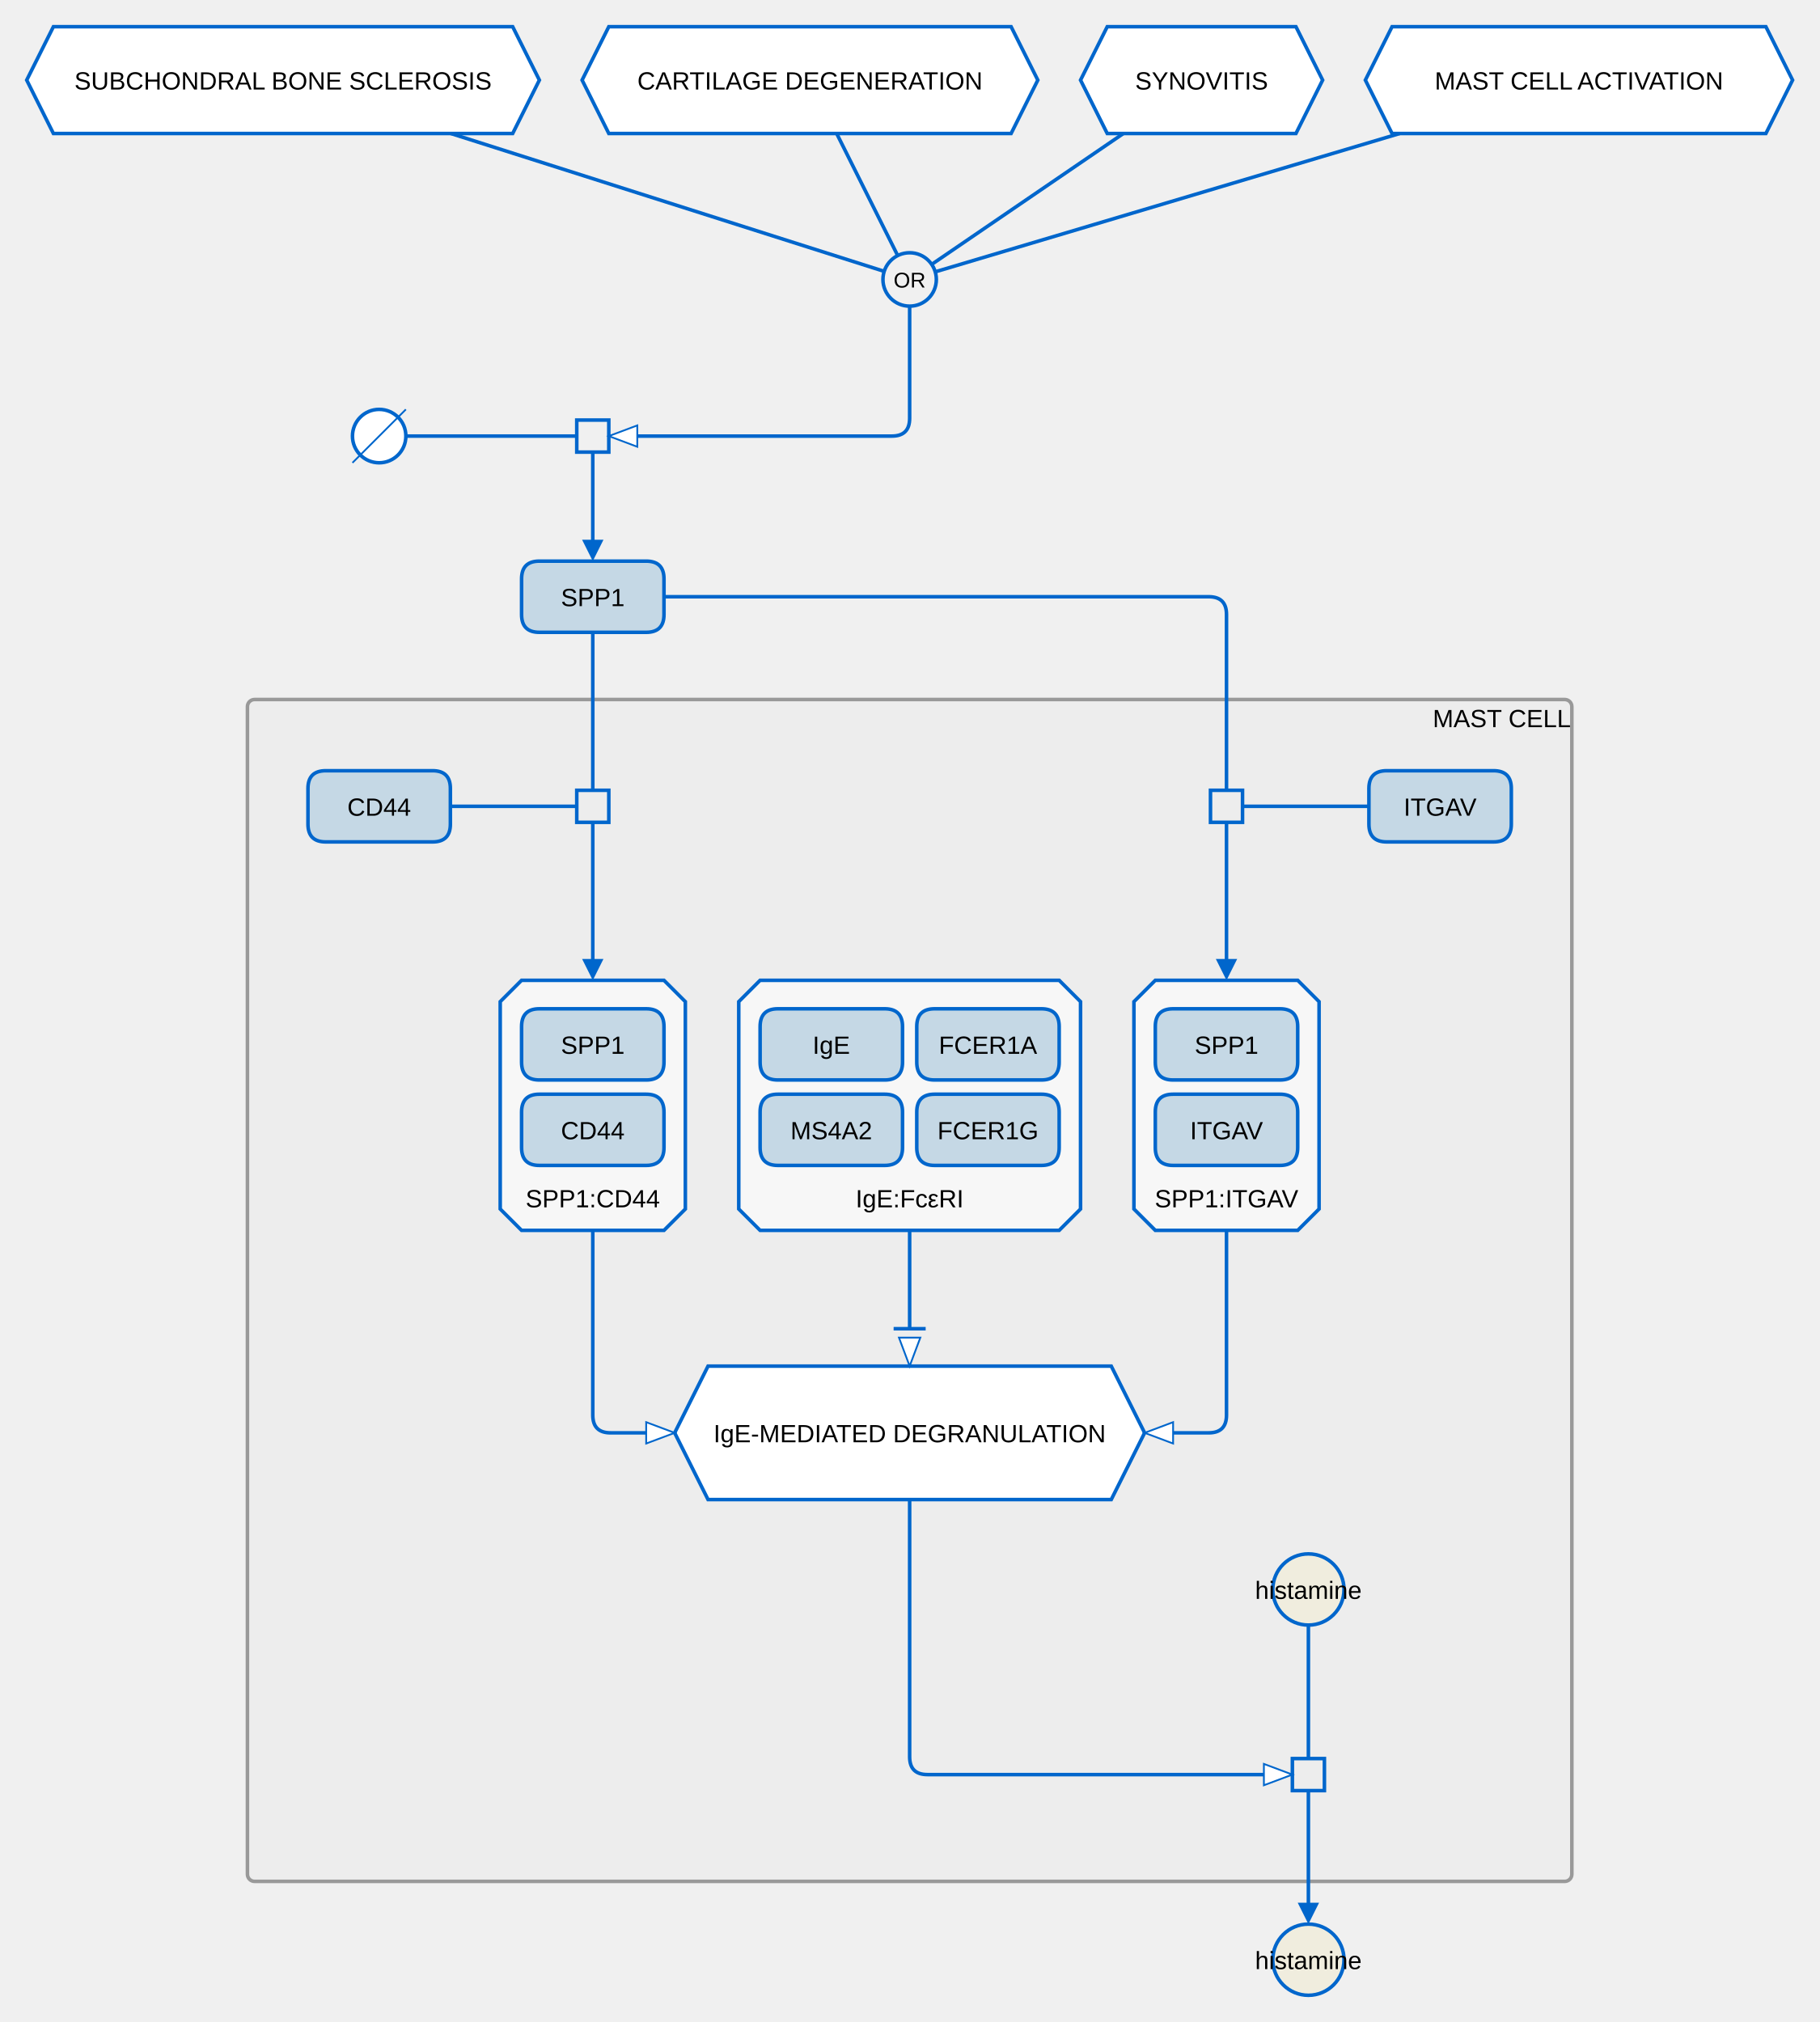
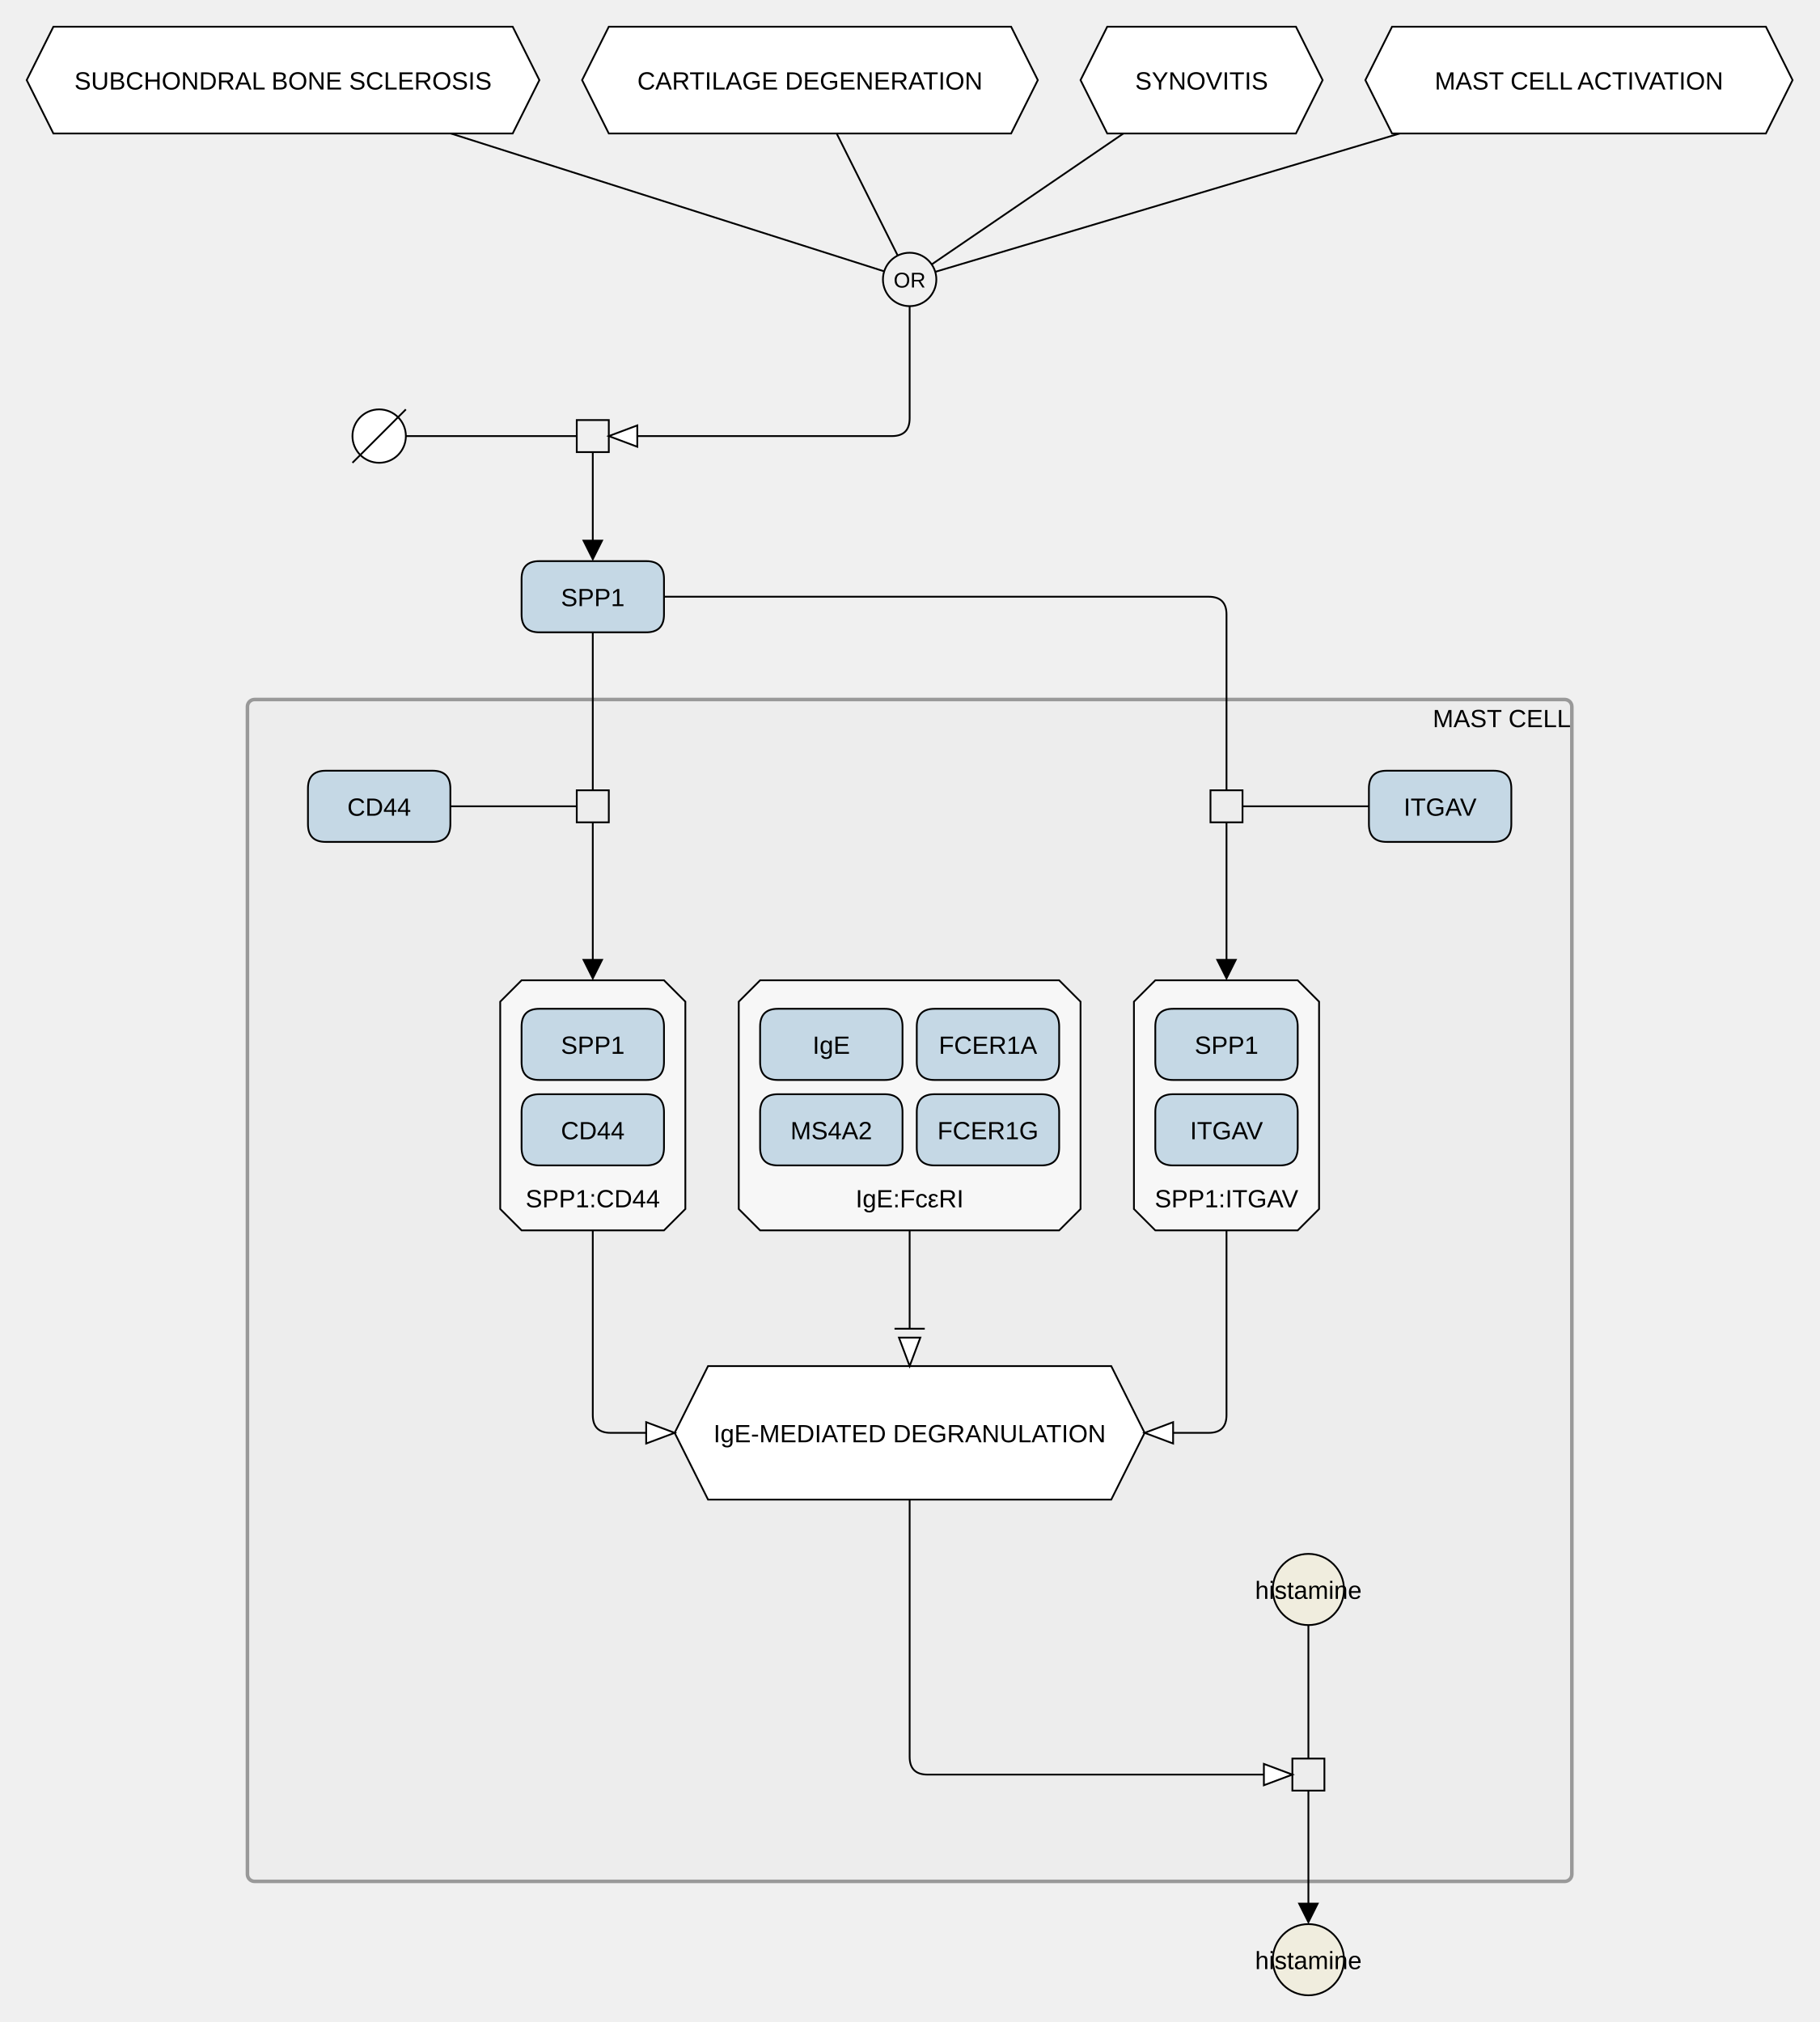
<svg xmlns="http://www.w3.org/2000/svg" width="1022" height="1136" viewBox="0 0 1022 1136" stroke-linecap="butt" stroke-miterlimit="10">
  <g transform="translate(79,189)">
    <path d="M214 136.25 Q214 126.25 224 126.25 L284 126.25 Q294 126.25 294 136.25 L294 156.25 Q294 166.25 284 166.25 L224 166.25 Q214 166.25 214 156.25 Z" fill="#C5D8E5" stroke="none" />
-     <path d="M214 136.25 Q214 126.25 224 126.25 L284 126.25 Q294 126.25 294 136.25 L294 156.25 Q294 166.25 284 166.25 L224 166.25 Q214 166.25 214 156.25 Z" fill="none" stroke="#0066CC" stroke-width="2" />
+     <path d="M214 136.25 Q214 126.25 224 126.25 L284 126.25 Q294 126.25 294 136.25 L294 156.25 Q294 166.25 284 166.25 L224 166.25 Q214 166.25 214 156.25 Z" fill="none" stroke="#000000" />
    <text x="254" y="151.541" text-anchor="middle" font-family="'Dialog', Arial, Helvetica, sans-serif" font-size="14" fill="#000000" stroke="none" xml:space="preserve">SPP1</text>
    <path d="M636 912 C636 900.954 644.954 892 656 892 L656 892 C667.046 892 676 900.954 676 912 L676 912 C676 923.046 667.046 932 656 932 L656 932 C644.954 932 636 923.046 636 912 Z" fill="#F0EDDE" stroke="none" />
-     <path d="M636 912 C636 900.954 644.954 892 656 892 L656 892 C667.046 892 676 900.954 676 912 L676 912 C676 923.046 667.046 932 656 932 L656 932 C644.954 932 636 923.046 636 912 Z" fill="none" stroke="#0066CC" stroke-width="2" />
+     <path d="M636 912 C636 900.954 644.954 892 656 892 L656 892 C667.046 892 676 900.954 676 912 L676 912 C676 923.046 667.046 932 656 932 L656 932 C644.954 932 636 923.046 636 912 Z" fill="none" stroke="#000000" />
    <text x="656" y="917.291" text-anchor="middle" font-family="'Dialog', Arial, Helvetica, sans-serif" font-size="14" fill="#000000" stroke="none" xml:space="preserve">histamine</text>
    <path d="M60 208 C60 205.791 61.791 204 64 204 L800 204 C802.209 204 804 205.791 804 208 L804 864 C804 866.209 802.209 868 800 868 L64 868 C61.791 868 60 866.209 60 864 Z" fill="#999999" fill-opacity="0.031" stroke="none" />
    <path d="M60 208 C60 205.791 61.791 204 64 204 L800 204 C802.209 204 804 205.791 804 208 L804 864 C804 866.209 802.209 868 800 868 L64 868 C61.791 868 60 866.209 60 864 Z" fill="none" stroke="#999999" stroke-width="2" />
    <text x="764.628" y="219.535" text-anchor="middle" font-family="'Dialog', Arial, Helvetica, sans-serif" font-size="14" fill="#000000" stroke="none" xml:space="preserve">MAST CELL</text>
    <path d="M94 254 Q94 244 104 244 L164 244 Q174 244 174 254 L174 274 Q174 284 164 284 L104 284 Q94 284 94 274 Z" fill="#C5D8E5" stroke="none" />
-     <path d="M94 254 Q94 244 104 244 L164 244 Q174 244 174 254 L174 274 Q174 284 164 284 L104 284 Q94 284 94 274 Z" fill="none" stroke="#0066CC" stroke-width="2" />
+     <path d="M94 254 Q94 244 104 244 L164 244 Q174 244 174 254 L174 274 Q174 284 164 284 L104 284 Q94 284 94 274 Z" fill="none" stroke="#000000" />
    <text x="134" y="269.291" text-anchor="middle" font-family="'Dialog', Arial, Helvetica, sans-serif" font-size="14" fill="#000000" stroke="none" xml:space="preserve">CD44</text>
    <path d="M690 254 Q690 244 700 244 L760 244 Q770 244 770 254 L770 274 Q770 284 760 284 L700 284 Q690 284 690 274 Z" fill="#C5D8E5" stroke="none" />
-     <path d="M690 254 Q690 244 700 244 L760 244 Q770 244 770 254 L770 274 Q770 284 760 284 L700 284 Q690 284 690 274 Z" fill="none" stroke="#0066CC" stroke-width="2" />
+     <path d="M690 254 Q690 244 700 244 L760 244 Q770 244 770 254 L770 274 Q770 284 760 284 L700 284 Q690 284 690 274 Z" fill="none" stroke="#000000" />
    <text x="730" y="269.291" text-anchor="middle" font-family="'Dialog', Arial, Helvetica, sans-serif" font-size="14" fill="#000000" stroke="none" xml:space="preserve">ITGAV</text>
-     <path d="M245 255 L263 255 L263 273 L245 273 Z" fill="none" stroke="#0066CC" stroke-width="2" />
-     <path d="M601 255 L619 255 L619 273 L601 273 Z" fill="none" stroke="#0066CC" stroke-width="2" />
+     <path d="M245 255 L263 255 L263 273 L245 273 Z" fill="none" stroke="#000000" />
+     <path d="M601 255 L619 255 L619 273 L601 273 Z" fill="none" stroke="#000000" />
    <path d="M214 361.756 L294 361.756 L306 373.756 L306 490.244 L294 502.244 L214 502.244 L202 490.244 L202 373.756 Z" fill="#F7F7F7" stroke="none" />
-     <path d="M214 361.756 L294 361.756 L306 373.756 L306 490.244 L294 502.244 L214 502.244 L202 490.244 L202 373.756 Z" fill="none" stroke="#0066CC" stroke-width="2" />
+     <path d="M214 361.756 L294 361.756 L306 373.756 L306 490.244 L294 502.244 L214 502.244 L202 490.244 L202 373.756 Z" fill="none" stroke="#000000" />
    <text x="254" y="489.291" text-anchor="middle" font-family="'Dialog', Arial, Helvetica, sans-serif" font-size="14" fill="#000000" stroke="none" xml:space="preserve">SPP1:CD44</text>
    <path d="M214 387.756 Q214 377.756 224 377.756 L284 377.756 Q294 377.756 294 387.756 L294 407.756 Q294 417.756 284 417.756 L224 417.756 Q214 417.756 214 407.756 Z" fill="#C5D8E5" stroke="none" />
-     <path d="M214 387.756 Q214 377.756 224 377.756 L284 377.756 Q294 377.756 294 387.756 L294 407.756 Q294 417.756 284 417.756 L224 417.756 Q214 417.756 214 407.756 Z" fill="none" stroke="#0066CC" stroke-width="2" />
+     <path d="M214 387.756 Q214 377.756 224 377.756 L284 377.756 Q294 377.756 294 387.756 L294 407.756 Q294 417.756 284 417.756 L224 417.756 Q214 417.756 214 407.756 Z" fill="none" stroke="#000000" />
    <text x="254" y="403.047" text-anchor="middle" font-family="'Dialog', Arial, Helvetica, sans-serif" font-size="14" fill="#000000" stroke="none" xml:space="preserve">SPP1</text>
    <path d="M214 435.756 Q214 425.756 224 425.756 L284 425.756 Q294 425.756 294 435.756 L294 455.756 Q294 465.756 284 465.756 L224 465.756 Q214 465.756 214 455.756 Z" fill="#C5D8E5" stroke="none" />
-     <path d="M214 435.756 Q214 425.756 224 425.756 L284 425.756 Q294 425.756 294 435.756 L294 455.756 Q294 465.756 284 465.756 L224 465.756 Q214 465.756 214 455.756 Z" fill="none" stroke="#0066CC" stroke-width="2" />
+     <path d="M214 435.756 Q214 425.756 224 425.756 L284 425.756 Q294 425.756 294 435.756 L294 455.756 Q294 465.756 284 465.756 L224 465.756 Q214 465.756 214 455.756 Z" fill="none" stroke="#000000" />
    <text x="254" y="451.047" text-anchor="middle" font-family="'Dialog', Arial, Helvetica, sans-serif" font-size="14" fill="#000000" stroke="none" xml:space="preserve">CD44</text>
    <path d="M348 361.756 L516 361.756 L528 373.756 L528 490.244 L516 502.244 L348 502.244 L336 490.244 L336 373.756 Z" fill="#F7F7F7" stroke="none" />
-     <path d="M348 361.756 L516 361.756 L528 373.756 L528 490.244 L516 502.244 L348 502.244 L336 490.244 L336 373.756 Z" fill="none" stroke="#0066CC" stroke-width="2" />
+     <path d="M348 361.756 L516 361.756 L528 373.756 L528 490.244 L516 502.244 L348 502.244 L336 490.244 L336 373.756 Z" fill="none" stroke="#000000" />
    <text x="432" y="489.291" text-anchor="middle" font-family="'Dialog', Arial, Helvetica, sans-serif" font-size="14" fill="#000000" stroke="none" xml:space="preserve">IgE:FcεRI</text>
    <path d="M348 387.756 Q348 377.756 358 377.756 L418 377.756 Q428 377.756 428 387.756 L428 407.756 Q428 417.756 418 417.756 L358 417.756 Q348 417.756 348 407.756 Z" fill="#C5D8E5" stroke="none" />
-     <path d="M348 387.756 Q348 377.756 358 377.756 L418 377.756 Q428 377.756 428 387.756 L428 407.756 Q428 417.756 418 417.756 L358 417.756 Q348 417.756 348 407.756 Z" fill="none" stroke="#0066CC" stroke-width="2" />
+     <path d="M348 387.756 Q348 377.756 358 377.756 L418 377.756 Q428 377.756 428 387.756 L428 407.756 Q428 417.756 418 417.756 L358 417.756 Q348 417.756 348 407.756 Z" fill="none" stroke="#000000" />
    <text x="388" y="403.047" text-anchor="middle" font-family="'Dialog', Arial, Helvetica, sans-serif" font-size="14" fill="#000000" stroke="none" xml:space="preserve">IgE</text>
    <path d="M436 387.756 Q436 377.756 446 377.756 L506 377.756 Q516 377.756 516 387.756 L516 407.756 Q516 417.756 506 417.756 L446 417.756 Q436 417.756 436 407.756 Z" fill="#C5D8E5" stroke="none" />
-     <path d="M436 387.756 Q436 377.756 446 377.756 L506 377.756 Q516 377.756 516 387.756 L516 407.756 Q516 417.756 506 417.756 L446 417.756 Q436 417.756 436 407.756 Z" fill="none" stroke="#0066CC" stroke-width="2" />
+     <path d="M436 387.756 Q436 377.756 446 377.756 L506 377.756 Q516 377.756 516 387.756 L516 407.756 Q516 417.756 506 417.756 L446 417.756 Q436 417.756 436 407.756 Z" fill="none" stroke="#000000" />
    <text x="476" y="403.047" text-anchor="middle" font-family="'Dialog', Arial, Helvetica, sans-serif" font-size="14" fill="#000000" stroke="none" xml:space="preserve">FCER1A</text>
    <path d="M348 435.756 Q348 425.756 358 425.756 L418 425.756 Q428 425.756 428 435.756 L428 455.756 Q428 465.756 418 465.756 L358 465.756 Q348 465.756 348 455.756 Z" fill="#C5D8E5" stroke="none" />
-     <path d="M348 435.756 Q348 425.756 358 425.756 L418 425.756 Q428 425.756 428 435.756 L428 455.756 Q428 465.756 418 465.756 L358 465.756 Q348 465.756 348 455.756 Z" fill="none" stroke="#0066CC" stroke-width="2" />
+     <path d="M348 435.756 Q348 425.756 358 425.756 L418 425.756 Q428 425.756 428 435.756 L428 455.756 Q428 465.756 418 465.756 L358 465.756 Q348 465.756 348 455.756 Z" fill="none" stroke="#000000" />
    <text x="388" y="451.047" text-anchor="middle" font-family="'Dialog', Arial, Helvetica, sans-serif" font-size="14" fill="#000000" stroke="none" xml:space="preserve">MS4A2</text>
    <path d="M436 435.756 Q436 425.756 446 425.756 L506 425.756 Q516 425.756 516 435.756 L516 455.756 Q516 465.756 506 465.756 L446 465.756 Q436 465.756 436 455.756 Z" fill="#C5D8E5" stroke="none" />
-     <path d="M436 435.756 Q436 425.756 446 425.756 L506 425.756 Q516 425.756 516 435.756 L516 455.756 Q516 465.756 506 465.756 L446 465.756 Q436 465.756 436 455.756 Z" fill="none" stroke="#0066CC" stroke-width="2" />
+     <path d="M436 435.756 Q436 425.756 446 425.756 L506 425.756 Q516 425.756 516 435.756 L516 455.756 Q516 465.756 506 465.756 L446 465.756 Q436 465.756 436 455.756 Z" fill="none" stroke="#000000" />
    <text x="476" y="451.047" text-anchor="middle" font-family="'Dialog', Arial, Helvetica, sans-serif" font-size="14" fill="#000000" stroke="none" xml:space="preserve">FCER1G</text>
    <path d="M570 361.756 L650 361.756 L662 373.756 L662 490.244 L650 502.244 L570 502.244 L558 490.244 L558 373.756 Z" fill="#F7F7F7" stroke="none" />
-     <path d="M570 361.756 L650 361.756 L662 373.756 L662 490.244 L650 502.244 L570 502.244 L558 490.244 L558 373.756 Z" fill="none" stroke="#0066CC" stroke-width="2" />
+     <path d="M570 361.756 L650 361.756 L662 373.756 L662 490.244 L650 502.244 L570 502.244 L558 490.244 L558 373.756 Z" fill="none" stroke="#000000" />
    <text x="610" y="489.291" text-anchor="middle" font-family="'Dialog', Arial, Helvetica, sans-serif" font-size="14" fill="#000000" stroke="none" xml:space="preserve">SPP1:ITGAV</text>
    <path d="M570 387.756 Q570 377.756 580 377.756 L640 377.756 Q650 377.756 650 387.756 L650 407.756 Q650 417.756 640 417.756 L580 417.756 Q570 417.756 570 407.756 Z" fill="#C5D8E5" stroke="none" />
-     <path d="M570 387.756 Q570 377.756 580 377.756 L640 377.756 Q650 377.756 650 387.756 L650 407.756 Q650 417.756 640 417.756 L580 417.756 Q570 417.756 570 407.756 Z" fill="none" stroke="#0066CC" stroke-width="2" />
+     <path d="M570 387.756 Q570 377.756 580 377.756 L640 377.756 Q650 377.756 650 387.756 L650 407.756 Q650 417.756 640 417.756 L580 417.756 Q570 417.756 570 407.756 Z" fill="none" stroke="#000000" />
    <text x="610" y="403.047" text-anchor="middle" font-family="'Dialog', Arial, Helvetica, sans-serif" font-size="14" fill="#000000" stroke="none" xml:space="preserve">SPP1</text>
    <path d="M570 435.756 Q570 425.756 580 425.756 L640 425.756 Q650 425.756 650 435.756 L650 455.756 Q650 465.756 640 465.756 L580 465.756 Q570 465.756 570 455.756 Z" fill="#C5D8E5" stroke="none" />
-     <path d="M570 435.756 Q570 425.756 580 425.756 L640 425.756 Q650 425.756 650 435.756 L650 455.756 Q650 465.756 640 465.756 L580 465.756 Q570 465.756 570 455.756 Z" fill="none" stroke="#0066CC" stroke-width="2" />
+     <path d="M570 435.756 Q570 425.756 580 425.756 L640 425.756 Q650 425.756 650 435.756 L650 455.756 Q650 465.756 640 465.756 L580 465.756 Q570 465.756 570 455.756 Z" fill="none" stroke="#000000" />
    <text x="610" y="451.047" text-anchor="middle" font-family="'Dialog', Arial, Helvetica, sans-serif" font-size="14" fill="#000000" stroke="none" xml:space="preserve">ITGAV</text>
    <path d="M318.75 578.5 L545.25 578.5 L564 616 L545.25 653.5 L318.75 653.5 L300 616 Z" fill="#FFFFFF" stroke="none" />
-     <path d="M318.75 578.5 L545.25 578.5 L564 616 L545.25 653.5 L318.75 653.5 L300 616 Z" fill="none" stroke="#0066CC" stroke-width="2" />
+     <path d="M318.75 578.5 L545.25 578.5 L564 616 L545.25 653.5 L318.75 653.5 L300 616 Z" fill="none" stroke="#000000" />
    <text x="432" y="621.291" text-anchor="middle" font-family="'Dialog', Arial, Helvetica, sans-serif" font-size="14" fill="#000000" stroke="none" xml:space="preserve">IgE-MEDIATED DEGRANULATION</text>
    <path d="M636 704 C636 692.954 644.954 684 656 684 L656 684 C667.046 684 676 692.954 676 704 L676 704 C676 715.046 667.046 724 656 724 L656 724 C644.954 724 636 715.046 636 704 Z" fill="#F0EDDE" stroke="none" />
-     <path d="M636 704 C636 692.954 644.954 684 656 684 L656 684 C667.046 684 676 692.954 676 704 L676 704 C676 715.046 667.046 724 656 724 L656 724 C644.954 724 636 715.046 636 704 Z" fill="none" stroke="#0066CC" stroke-width="2" />
+     <path d="M636 704 C636 692.954 644.954 684 656 684 L656 684 C667.046 684 676 692.954 676 704 L676 704 C676 715.046 667.046 724 656 724 L656 724 C644.954 724 636 715.046 636 704 Z" fill="none" stroke="#000000" />
    <text x="656" y="709.291" text-anchor="middle" font-family="'Dialog', Arial, Helvetica, sans-serif" font-size="14" fill="#000000" stroke="none" xml:space="preserve">histamine</text>
-     <path d="M647 799 L665 799 L665 817 L647 817 Z" fill="none" stroke="#0066CC" stroke-width="2" />
+     <path d="M647 799 L665 799 L665 817 L647 817 Z" fill="none" stroke="#000000" />
    <path d="M119 56 C119 47.715 125.716 41 134 41 L134 41 C142.285 41 149 47.715 149 56 L149 56 C149 64.284 142.285 71 134 71 L134 71 C125.716 71 119 64.284 119 56 Z" fill="#FFFFFF" stroke="none" />
-     <path d="M119 56 C119 47.715 125.716 41 134 41 L134 41 C142.285 41 149 47.715 149 56 L149 56 C149 64.284 142.285 71 134 71 L134 71 C125.716 71 119 64.284 119 56 Z" fill="none" stroke="#0066CC" stroke-width="2" />
-     <path d="M119 71 L149 41" fill="none" stroke="#0066CC" />
-     <path d="M254 166.25 L254 255" fill="none" stroke="#0066CC" stroke-width="2" />
-     <path d="M294 146.25 L600 146.25 Q610 146.25 610 156.25 L610 255" fill="none" stroke="#0066CC" stroke-width="2" />
-     <path d="M174 264 L245 264" fill="none" stroke="#0066CC" stroke-width="2" />
-     <path d="M690 264 L619 264" fill="none" stroke="#0066CC" stroke-width="2" />
-     <path d="M254 273 L254 350.756" fill="none" stroke="#0066CC" stroke-width="2" />
-     <path d="M254 361.756 L248 349.756 L260 349.756 Z" fill="#0066CC" stroke="none" />
-     <path d="M610 273 L610 350.756" fill="none" stroke="#0066CC" stroke-width="2" />
-     <path d="M610 361.756 L604 349.756 L616 349.756 Z" fill="#0066CC" stroke="none" />
-     <path d="M254 502.244 L254 606 Q254 616 264 616 L285 616" fill="none" stroke="#0066CC" stroke-width="2" />
-     <path d="M300 616 L284 622 L284 610 Z" fill="white" stroke="#0066CC" />
-     <path d="M610 502.244 L610 606 Q610 616 600 616 L579 616" fill="none" stroke="#0066CC" stroke-width="2" />
-     <path d="M564 616 L580 610 L580 622 Z" fill="white" stroke="#0066CC" />
-     <path d="M432 502.244 L432 557.5" fill="none" stroke="#0066CC" stroke-width="2" />
-     <path d="M432 578.5 L426 562.5 L438 562.5 Z" fill="white" stroke="#0066CC" />
-     <path d="M440 557.5 L424 557.5" fill="none" stroke="#0066CC" stroke-width="2" stroke-linecap="square" />
-     <path d="M432 653.5 L432 798 Q432 808 442 808 L632 808" fill="none" stroke="#0066CC" stroke-width="2" />
-     <path d="M647 808 L631 814 L631 802 Z" fill="white" stroke="#0066CC" />
-     <path d="M656 724 L656 799" fill="none" stroke="#0066CC" stroke-width="2" />
-     <path d="M656 817 L656 881" fill="none" stroke="#0066CC" stroke-width="2" />
-     <path d="M656 892 L650 880 L662 880 Z" fill="#0066CC" stroke="none" />
-     <path d="M245 47 L263 47 L263 65 L245 65 Z" fill="none" stroke="#0066CC" stroke-width="2" />
-     <path d="M417 -32 C417 -40.285 423.716 -47 432 -47 L432 -47 C440.284 -47 447 -40.285 447 -32 L447 -32 C447 -23.715 440.284 -17 432 -17 L432 -17 C423.716 -17 417 -23.715 417 -32 Z" fill="none" stroke="#0066CC" stroke-width="2" />
+     <path d="M119 56 C119 47.715 125.716 41 134 41 L134 41 C142.285 41 149 47.715 149 56 L149 56 C149 64.284 142.285 71 134 71 L134 71 C125.716 71 119 64.284 119 56 Z" fill="none" stroke="#000000" />
+     <path d="M119 71 L149 41" fill="none" stroke="#000000" />
+     <path d="M254 166.25 L254 255" fill="none" stroke="#000000" />
+     <path d="M294 146.25 L600 146.25 Q610 146.25 610 156.25 L610 255" fill="none" stroke="#000000" />
+     <path d="M174 264 L245 264" fill="none" stroke="#000000" />
+     <path d="M690 264 L619 264" fill="none" stroke="#000000" />
+     <path d="M254 273 L254 350.756" fill="none" stroke="#000000" />
+     <path d="M254 361.756 L248 349.756 L260 349.756 Z" fill="#000000" stroke="none" />
+     <path d="M610 273 L610 350.756" fill="none" stroke="#000000" />
+     <path d="M610 361.756 L604 349.756 L616 349.756 Z" fill="#000000" stroke="none" />
+     <path d="M254 502.244 L254 606 Q254 616 264 616 L285 616" fill="none" stroke="#000000" />
+     <path d="M300 616 L284 622 L284 610 Z" fill="white" stroke="#000000" />
+     <path d="M610 502.244 L610 606 Q610 616 600 616 L579 616" fill="none" stroke="#000000" />
+     <path d="M564 616 L580 610 L580 622 Z" fill="white" stroke="#000000" />
+     <path d="M432 502.244 L432 557.5" fill="none" stroke="#000000" />
+     <path d="M432 578.5 L426 562.5 L438 562.5 Z" fill="white" stroke="#000000" />
+     <path d="M440 557.5 L424 557.5" fill="none" stroke="#000000" stroke-linecap="square" />
+     <path d="M432 653.5 L432 798 Q432 808 442 808 L632 808" fill="none" stroke="#000000" />
+     <path d="M647 808 L631 814 L631 802 Z" fill="white" stroke="#000000" />
+     <path d="M656 724 L656 799" fill="none" stroke="#000000" />
+     <path d="M656 817 L656 881" fill="none" stroke="#000000" />
+     <path d="M656 892 L650 880 L662 880 Z" fill="#000000" stroke="none" />
+     <path d="M245 47 L263 47 L263 65 L245 65 Z" fill="none" stroke="#000000" />
+     <path d="M417 -32 C417 -40.285 423.716 -47 432 -47 L432 -47 C440.284 -47 447 -40.285 447 -32 L447 -32 C447 -23.715 440.284 -17 432 -17 L432 -17 C423.716 -17 417 -23.715 417 -32 Z" fill="none" stroke="#000000" />
    <text x="432" y="-27.465" text-anchor="middle" font-family="'Dialog', Arial, Helvetica, sans-serif" font-size="12" fill="#000000" stroke="none" xml:space="preserve">OR</text>
    <path d="M-49 -174 L209 -174 L224 -144 L209 -114 L-49 -114 L-64 -144 Z" fill="#FFFFFF" stroke="none" />
-     <path d="M-49 -174 L209 -174 L224 -144 L209 -114 L-49 -114 L-64 -144 Z" fill="none" stroke="#0066CC" stroke-width="2" />
+     <path d="M-49 -174 L209 -174 L224 -144 L209 -114 L-49 -114 L-64 -144 Z" fill="none" stroke="#000000" />
    <text x="80" y="-138.709" text-anchor="middle" font-family="'Dialog', Arial, Helvetica, sans-serif" font-size="14" fill="#000000" stroke="none" xml:space="preserve">SUBCHONDRAL BONE SCLEROSIS</text>
    <path d="M263 -174 L489 -174 L504 -144 L489 -114 L263 -114 L248 -144 Z" fill="#FFFFFF" stroke="none" />
-     <path d="M263 -174 L489 -174 L504 -144 L489 -114 L263 -114 L248 -144 Z" fill="none" stroke="#0066CC" stroke-width="2" />
+     <path d="M263 -174 L489 -174 L504 -144 L489 -114 L263 -114 L248 -144 Z" fill="none" stroke="#000000" />
    <text x="376" y="-138.709" text-anchor="middle" font-family="'Dialog', Arial, Helvetica, sans-serif" font-size="14" fill="#000000" stroke="none" xml:space="preserve">CARTILAGE DEGENERATION</text>
-     <path d="M174.286 -114 L417.772 -36.527" fill="none" stroke="#0066CC" stroke-width="2" />
+     <path d="M174.286 -114 L417.772 -36.527" fill="none" stroke="#000000" />
    <path d="M543 -174 L649 -174 L664 -144 L649 -114 L543 -114 L528 -144 Z" fill="#FFFFFF" stroke="none" />
-     <path d="M543 -174 L649 -174 L664 -144 L649 -114 L543 -114 L528 -144 Z" fill="none" stroke="#0066CC" stroke-width="2" />
+     <path d="M543 -174 L649 -174 L664 -144 L649 -114 L543 -114 L528 -144 Z" fill="none" stroke="#000000" />
    <text x="596" y="-138.709" text-anchor="middle" font-family="'Dialog', Arial, Helvetica, sans-serif" font-size="14" fill="#000000" stroke="none" xml:space="preserve">SYNOVITIS</text>
-     <path d="M391 -114 L425.318 -45.364" fill="none" stroke="#0066CC" stroke-width="2" />
+     <path d="M391 -114 L425.318 -45.364" fill="none" stroke="#000000" />
    <path d="M703 -174 L913 -174 L928 -144 L913 -114 L703 -114 L688 -144 Z" fill="#FFFFFF" stroke="none" />
-     <path d="M703 -174 L913 -174 L928 -144 L913 -114 L703 -114 L688 -144 Z" fill="none" stroke="#0066CC" stroke-width="2" />
+     <path d="M703 -174 L913 -174 L928 -144 L913 -114 L703 -114 L688 -144 Z" fill="none" stroke="#000000" />
    <text x="808" y="-138.709" text-anchor="middle" font-family="'Dialog', Arial, Helvetica, sans-serif" font-size="14" fill="#000000" stroke="none" xml:space="preserve">MAST CELL ACTIVATION</text>
-     <path d="M552.071 -114 L444.382 -40.456" fill="none" stroke="#0066CC" stroke-width="2" />
-     <path d="M707.286 -114 L446.31 -36.263" fill="none" stroke="#0066CC" stroke-width="2" />
-     <path d="M432 -17 L432 46 Q432 56 422 56 L278 56" fill="none" stroke="#0066CC" stroke-width="2" />
-     <path d="M263 56 L279 50 L279 62 Z" fill="white" stroke="#0066CC" />
-     <path d="M149 56 L245 56" fill="none" stroke="#0066CC" stroke-width="2" />
-     <path d="M254 65 L254 115.25" fill="none" stroke="#0066CC" stroke-width="2" />
-     <path d="M254 126.25 L248 114.25 L260 114.25 Z" fill="#0066CC" stroke="none" />
+     <path d="M552.071 -114 L444.382 -40.456" fill="none" stroke="#000000" />
+     <path d="M707.286 -114 L446.31 -36.263" fill="none" stroke="#000000" />
+     <path d="M432 -17 L432 46 Q432 56 422 56 L278 56" fill="none" stroke="#000000" />
+     <path d="M263 56 L279 50 L279 62 Z" fill="white" stroke="#000000" />
+     <path d="M149 56 L245 56" fill="none" stroke="#000000" />
+     <path d="M254 65 L254 115.25" fill="none" stroke="#000000" />
+     <path d="M254 126.25 L248 114.25 L260 114.25 Z" fill="#000000" stroke="none" />
  </g>
</svg>
